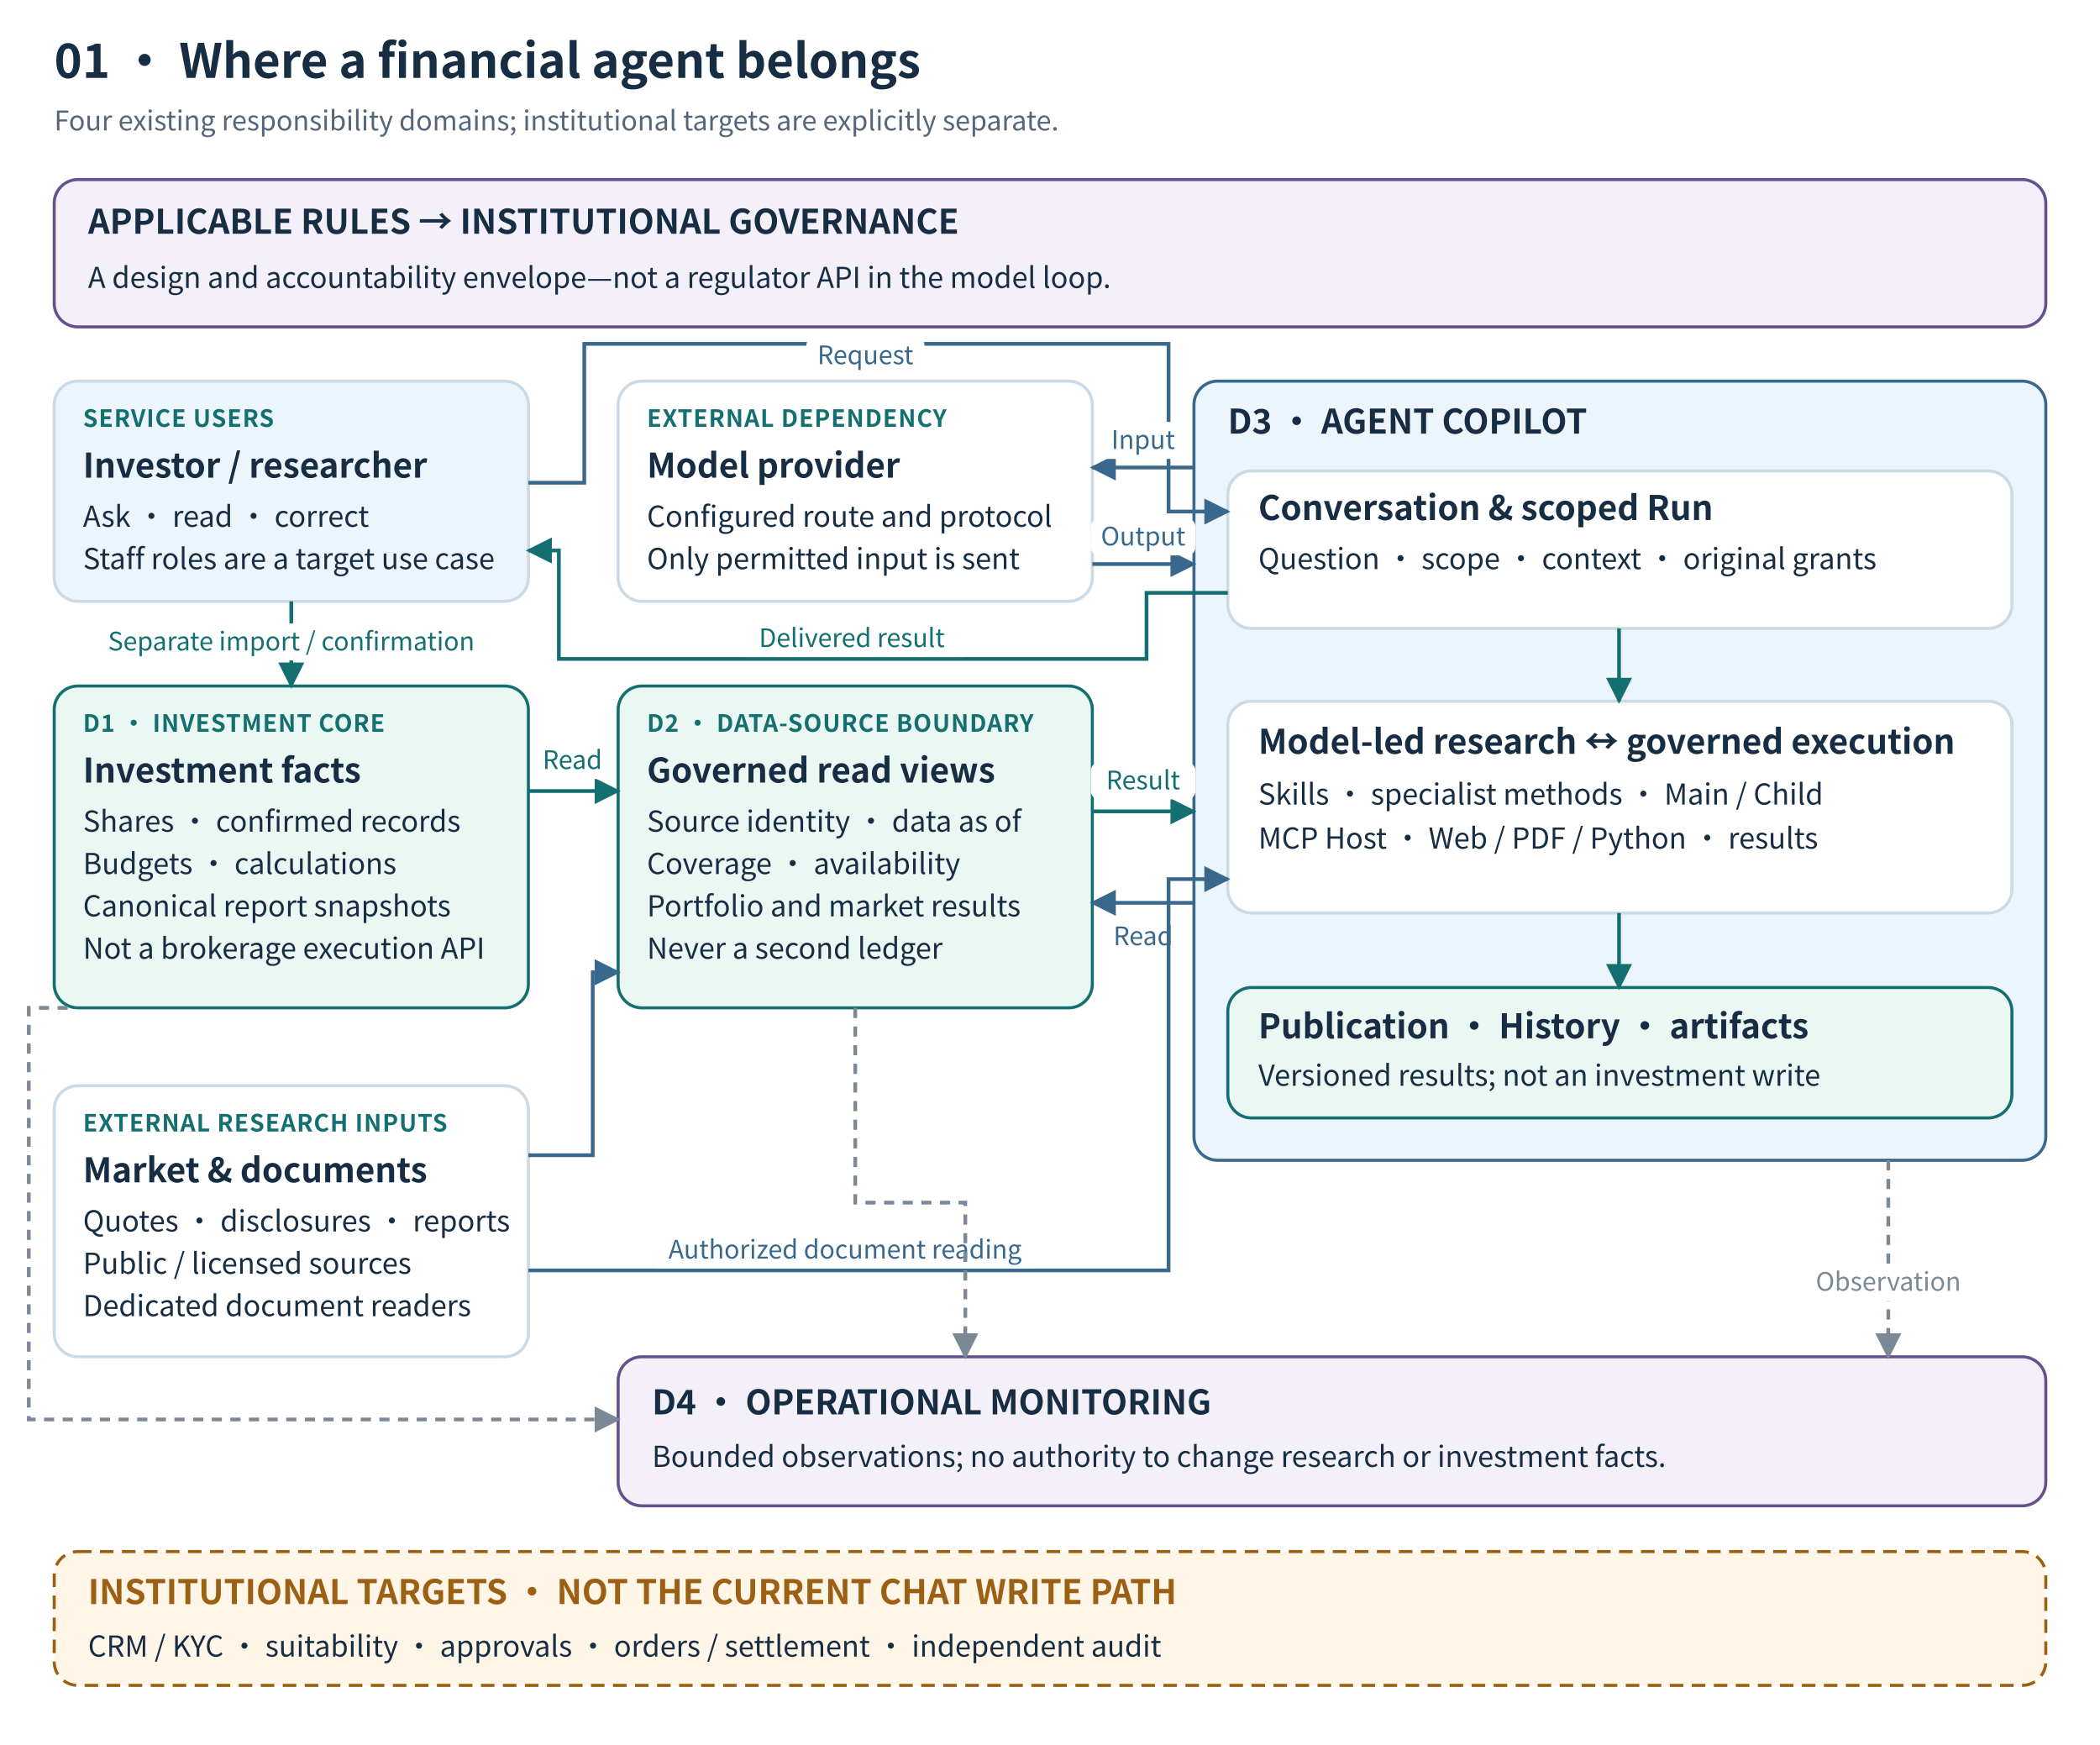
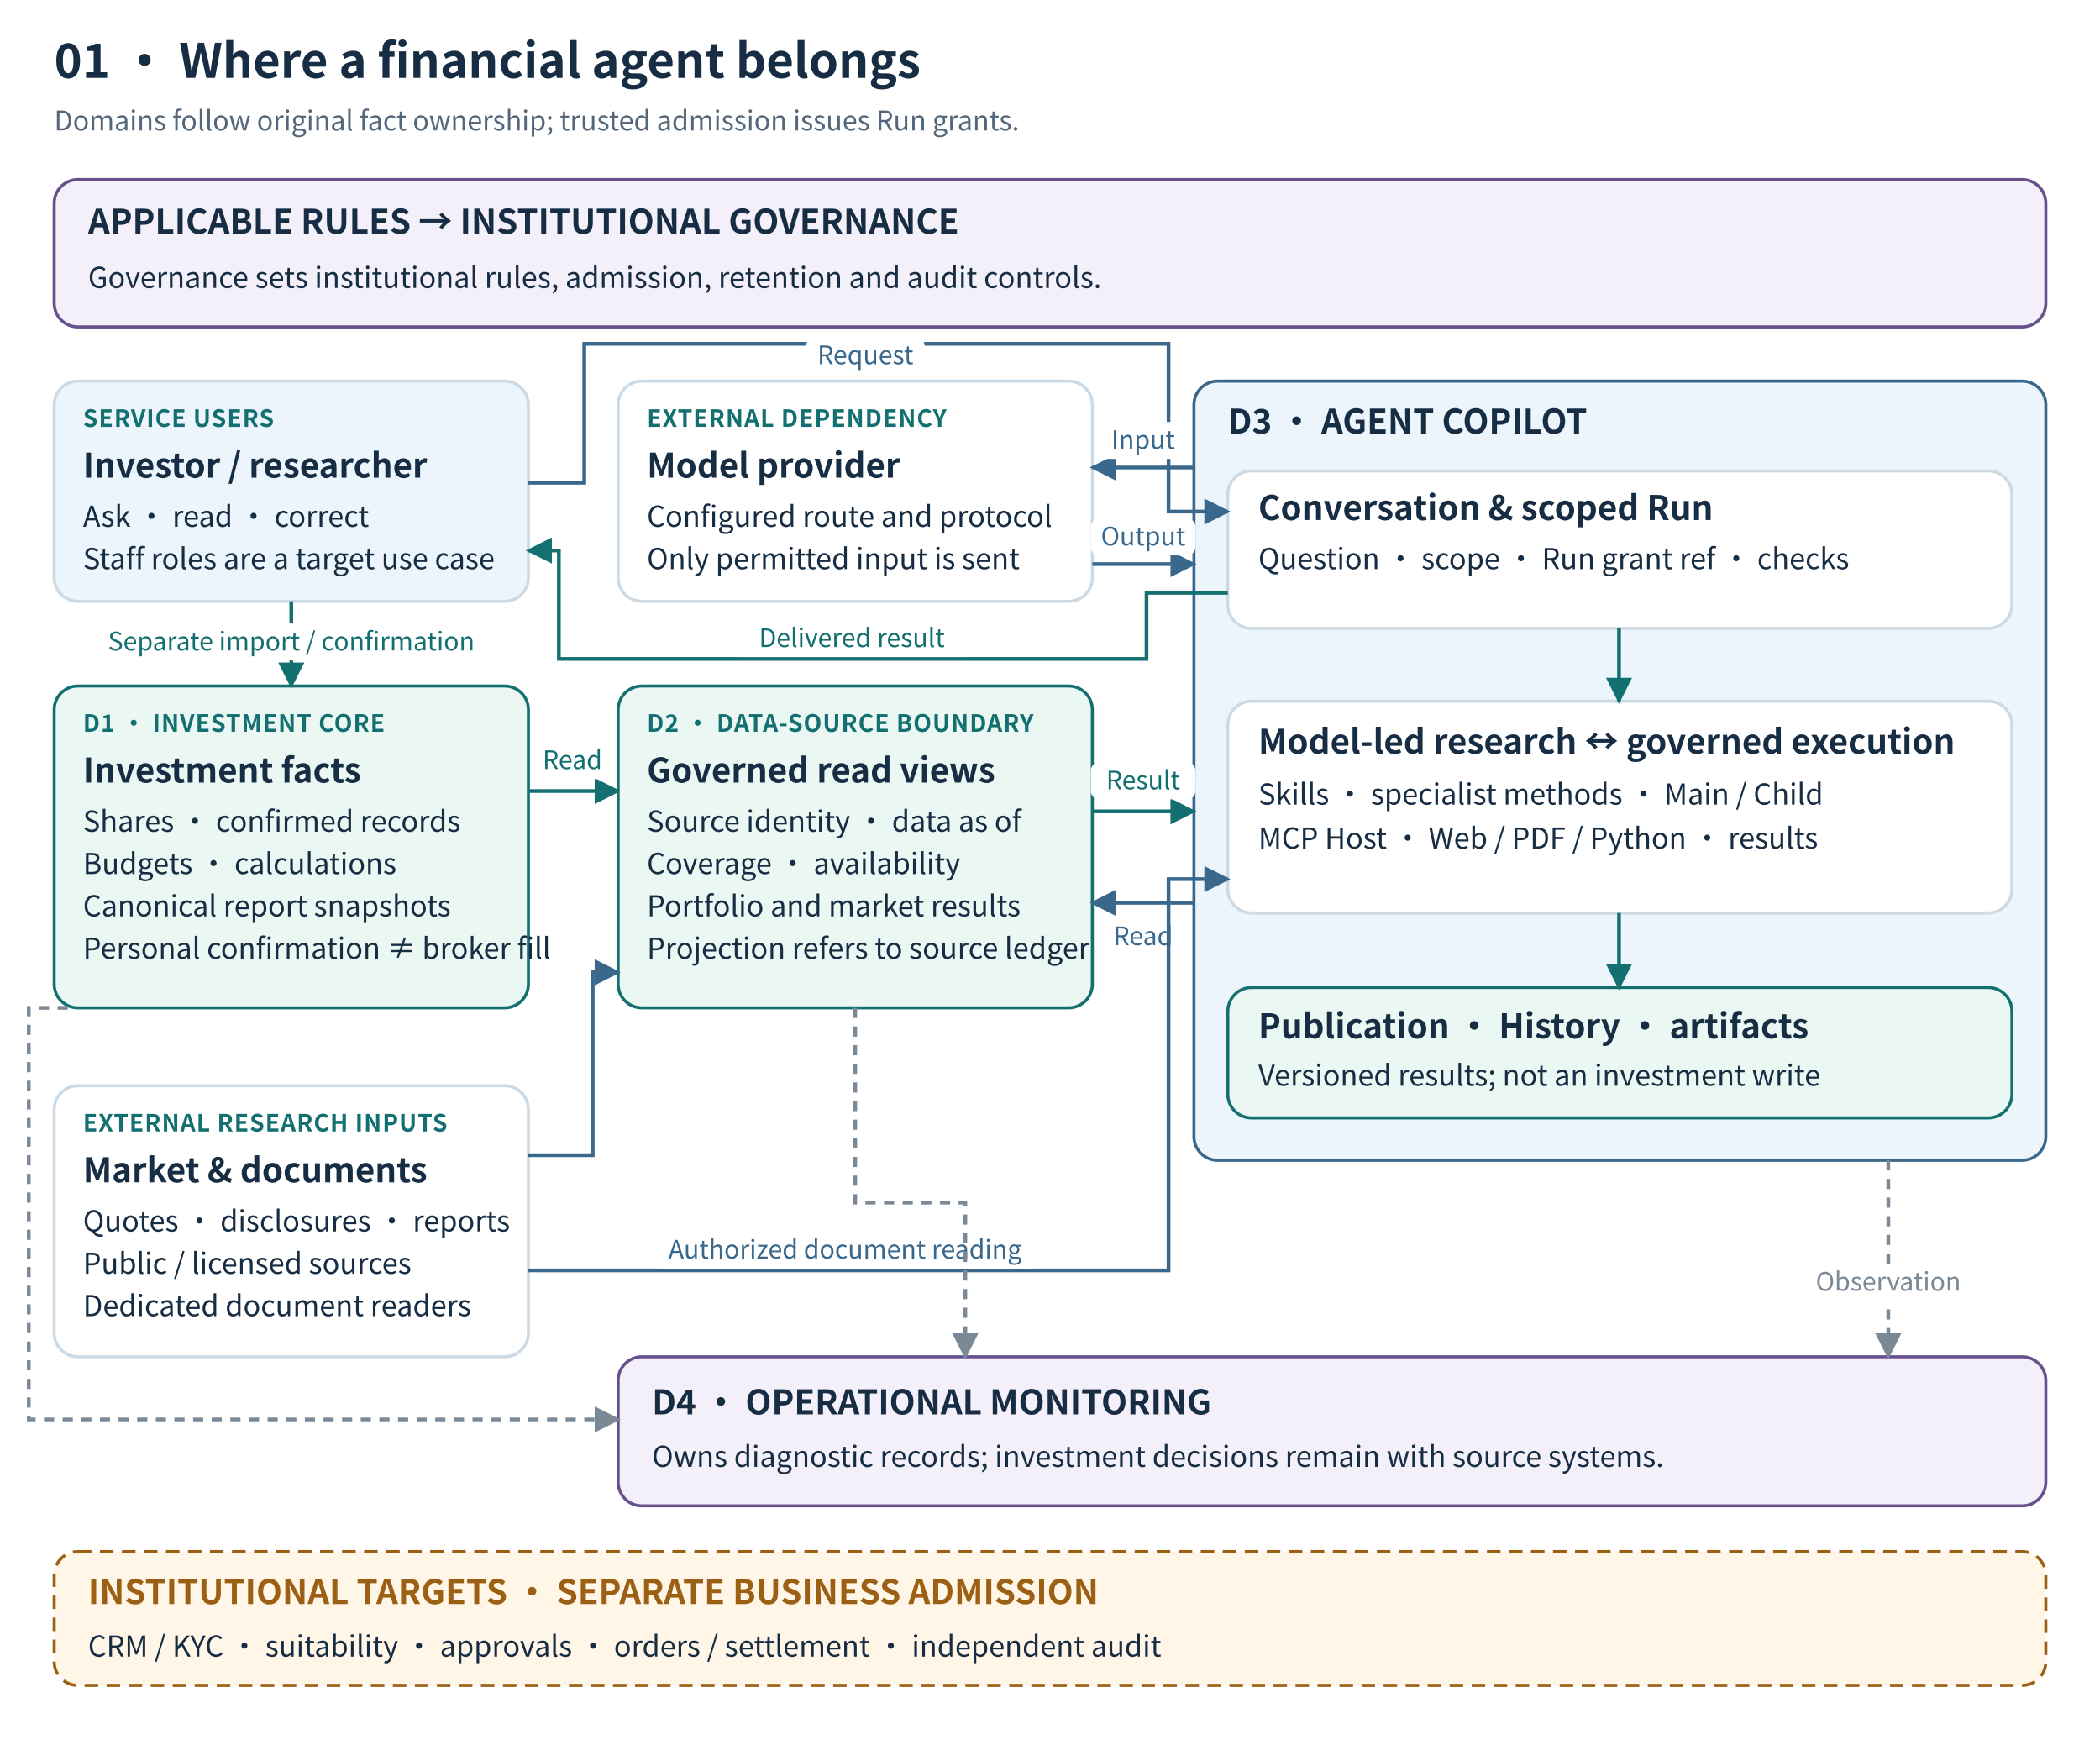
<svg xmlns="http://www.w3.org/2000/svg" width="1240" height="1030" viewBox="0 0 1240 1030" role="img" aria-labelledby="title desc" lang="en">
  <defs>
    <marker id="line" viewBox="0 0 10 10" refX="9" refY="5" markerWidth="7" markerHeight="7" orient="auto-start-reverse">
      <path d="M 0 0 L 10 5 L 0 10 z" fill="#39688C" />
    </marker>
    <marker id="teal" viewBox="0 0 10 10" refX="9" refY="5" markerWidth="7" markerHeight="7" orient="auto-start-reverse">
      <path d="M 0 0 L 10 5 L 0 10 z" fill="#136F70" />
    </marker>
    <marker id="amber" viewBox="0 0 10 10" refX="9" refY="5" markerWidth="7" markerHeight="7" orient="auto-start-reverse">
      <path d="M 0 0 L 10 5 L 0 10 z" fill="#9C6014" />
    </marker>
    <marker id="gray" viewBox="0 0 10 10" refX="9" refY="5" markerWidth="7" markerHeight="7" orient="auto-start-reverse">
      <path d="M 0 0 L 10 5 L 0 10 z" fill="#7B8997" />
    </marker>
  </defs>
  <style>text{font-family:"Noto Sans CJK SC",Arial,"Microsoft YaHei",sans-serif;fill:#172D43}.title{font-size:28px;font-weight:700}.sub{font-size:16px;fill:#53667A}.head{font-size:20px;font-weight:700}.body{font-size:17px}.small{font-size:15px;fill:#53667A}.tag{font-size:14px;font-weight:700;letter-spacing:.5px}.edge{font-size:15px;fill:#39688C;}.label{font-size:16px;font-weight:700}</style>
  <rect x="0" y="0" width="1240" height="1030" rx="0" fill="#FFFFFF" stroke="#FFFFFF" stroke-width="1.8" />
  <text x="32" y="46" class="title" text-anchor="start">01 · Where a financial agent belongs</text>
-   <text x="32" y="77" class="sub" text-anchor="start">Four existing responsibility domains; institutional targets are explicitly separate.</text>
+   <text x="32" y="77" class="sub" text-anchor="start">Domains follow original fact ownership; trusted admission issues Run grants.</text>
  <rect x="32" y="106" width="1176" height="87" rx="14" fill="#F4F0FA" stroke="#66518D" stroke-width="1.8" />
  <text x="52" y="138" class="head" text-anchor="start">APPLICABLE RULES → INSTITUTIONAL GOVERNANCE</text>
-   <text x="52" y="170" class="body" text-anchor="start">A design and accountability envelope—not a regulator API in the model loop.</text>
+   <text x="52" y="170" class="body" text-anchor="start">Governance sets institutional rules, admission, retention and audit controls.</text>
  <rect x="32" y="225" width="280" height="130" rx="14" fill="#EDF5FC" stroke="#CCDAE5" stroke-width="1.8" />
  <text x="49" y="252" class="tag" text-anchor="start" style="fill:#136F70">SERVICE USERS</text>
  <text x="49" y="282" class="head" text-anchor="start" style="font-size:20px">Investor / researcher</text>
  <text x="49" y="311" class="body" text-anchor="start" style="font-size:17px">Ask · read · correct</text>
  <text x="49" y="336" class="body" text-anchor="start" style="font-size:17px">Staff roles are a target use case</text>
  <rect x="365" y="225" width="280" height="130" rx="14" fill="#FFFFFF" stroke="#CCDAE5" stroke-width="1.8" />
  <text x="382" y="252" class="tag" text-anchor="start" style="fill:#136F70">EXTERNAL DEPENDENCY</text>
  <text x="382" y="282" class="head" text-anchor="start" style="font-size:20px">Model provider</text>
  <text x="382" y="311" class="body" text-anchor="start" style="font-size:17px">Configured route and protocol</text>
  <text x="382" y="336" class="body" text-anchor="start" style="font-size:17px">Only permitted input is sent</text>
  <rect x="705" y="225" width="503" height="460" rx="14" fill="#EDF5FC" stroke="#39688C" stroke-width="1.8" />
  <text x="725" y="256" class="head" text-anchor="start">D3 · AGENT COPILOT</text>
  <rect x="725" y="278" width="463" height="93" rx="14" fill="#FFFFFF" stroke="#CCDAE5" stroke-width="1.8" />
  <text x="743" y="307" class="head" text-anchor="start">Conversation &amp; scoped Run</text>
-   <text x="743" y="336" class="body" text-anchor="start">Question · scope · context · original grants</text>
+   <text x="743" y="336" class="body" text-anchor="start">Question · scope · Run grant ref · checks</text>
  <rect x="725" y="414" width="463" height="125" rx="14" fill="#FFFFFF" stroke="#CCDAE5" stroke-width="1.8" />
  <text x="743" y="445" class="head" text-anchor="start">Model-led research ↔ governed execution</text>
  <text x="743" y="475" class="body" text-anchor="start">Skills · specialist methods · Main / Child</text>
  <text x="743" y="501" class="body" text-anchor="start">MCP Host · Web / PDF / Python · results</text>
  <rect x="725" y="583" width="463" height="77" rx="14" fill="#EAF7F3" stroke="#136F70" stroke-width="1.8" />
  <text x="743" y="613" class="head" text-anchor="start">Publication · History · artifacts</text>
  <text x="743" y="641" class="body" text-anchor="start">Versioned results; not an investment write</text>
  <path d="M 956 371 L 956 414" fill="none" stroke="#136F70" stroke-width="2.2" marker-end="url(#teal)" />
  <path d="M 956 539 L 956 583" fill="none" stroke="#136F70" stroke-width="2.2" marker-end="url(#teal)" />
  <rect x="32" y="405" width="280" height="190" rx="14" fill="#EAF7F3" stroke="#136F70" stroke-width="1.8" />
  <text x="49" y="432" class="tag" text-anchor="start" style="fill:#136F70">D1 · INVESTMENT CORE</text>
  <text x="49" y="462" class="head" text-anchor="start" style="font-size:20px">Investment facts</text>
  <text x="49" y="491" class="body" text-anchor="start" style="font-size:17px">Shares · confirmed records</text>
  <text x="49" y="516" class="body" text-anchor="start" style="font-size:17px">Budgets · calculations</text>
  <text x="49" y="541" class="body" text-anchor="start" style="font-size:17px">Canonical report snapshots</text>
-   <text x="49" y="566" class="body" text-anchor="start" style="font-size:17px">Not a brokerage execution API</text>
+   <text x="49" y="566" class="body" text-anchor="start" style="font-size:17px">Personal confirmation ≠ broker fill</text>
  <rect x="365" y="405" width="280" height="190" rx="14" fill="#EAF7F3" stroke="#136F70" stroke-width="1.8" />
  <text x="382" y="432" class="tag" text-anchor="start" style="fill:#136F70">D2 · DATA-SOURCE BOUNDARY</text>
  <text x="382" y="462" class="head" text-anchor="start" style="font-size:20px">Governed read views</text>
  <text x="382" y="491" class="body" text-anchor="start" style="font-size:17px">Source identity · data as of</text>
  <text x="382" y="516" class="body" text-anchor="start" style="font-size:17px">Coverage · availability</text>
  <text x="382" y="541" class="body" text-anchor="start" style="font-size:17px">Portfolio and market results</text>
-   <text x="382" y="566" class="body" text-anchor="start" style="font-size:17px">Never a second ledger</text>
+   <text x="382" y="566" class="body" text-anchor="start" style="font-size:17px">Projection refers to source ledger</text>
  <rect x="32" y="641" width="280" height="160" rx="14" fill="#FFFFFF" stroke="#CCDAE5" stroke-width="1.8" />
  <text x="49" y="668" class="tag" text-anchor="start" style="fill:#136F70">EXTERNAL RESEARCH INPUTS</text>
  <text x="49" y="698" class="head" text-anchor="start" style="font-size:20px">Market &amp; documents</text>
  <text x="49" y="727" class="body" text-anchor="start" style="font-size:17px">Quotes · disclosures · reports</text>
  <text x="49" y="752" class="body" text-anchor="start" style="font-size:17px">Public / licensed sources</text>
  <text x="49" y="777" class="body" text-anchor="start" style="font-size:17px">Dedicated document readers</text>
  <path d="M 312 285 L 345 285 L 345 203 L 690 203 L 690 302 L 725 302" fill="none" stroke="#39688C" stroke-width="2.2" marker-end="url(#line)" />
  <rect x="477.0" y="200" width="68" height="20" rx="4" fill="#FFFFFF" stroke="#FFFFFF" stroke-width="1.8" />
  <text x="511" y="215" class="edge" text-anchor="middle" style="fill:#39688C">Request</text>
  <path d="M 725 350 L 677 350 L 677 389 L 330 389 L 330 325 L 312 325" fill="none" stroke="#136F70" stroke-width="2.2" marker-end="url(#teal)" />
  <rect x="433.0" y="367" width="140" height="20" rx="4" fill="#FFFFFF" stroke="#FFFFFF" stroke-width="1.8" />
  <text x="503" y="382" class="edge" text-anchor="middle" style="fill:#136F70">Delivered result</text>
  <path d="M 705 276 L 645 276" fill="none" stroke="#39688C" stroke-width="2.2" marker-end="url(#line)" />
  <rect x="649.0" y="250" width="52" height="20" rx="4" fill="#FFFFFF" stroke="#FFFFFF" stroke-width="1.8" />
  <text x="675" y="265" class="edge" text-anchor="middle" style="fill:#39688C">Input</text>
  <path d="M 645 333 L 705 333" fill="none" stroke="#39688C" stroke-width="2.2" marker-end="url(#line)" />
  <rect x="645.0" y="307" width="60" height="20" rx="4" fill="#FFFFFF" stroke="#FFFFFF" stroke-width="1.8" />
  <text x="675" y="322" class="edge" text-anchor="middle" style="fill:#39688C">Output</text>
  <path d="M 172 355 L 172 405" fill="none" stroke="#136F70" stroke-width="2.2" marker-end="url(#teal)" />
  <rect x="46.0" y="369" width="252" height="20" rx="4" fill="#FFFFFF" stroke="#FFFFFF" stroke-width="1.8" />
  <text x="172" y="384" class="edge" text-anchor="middle" style="fill:#136F70">Separate import / confirmation</text>
  <path d="M 312 467 L 365 467" fill="none" stroke="#136F70" stroke-width="2.2" marker-end="url(#teal)" />
  <rect x="316.0" y="439" width="44" height="20" rx="4" fill="#FFFFFF" stroke="#FFFFFF" stroke-width="1.8" />
  <text x="338" y="454" class="edge" text-anchor="middle" style="fill:#136F70">Read</text>
  <path d="M 645 479 L 705 479" fill="none" stroke="#136F70" stroke-width="2.2" marker-end="url(#teal)" />
  <rect x="645.0" y="451" width="60" height="20" rx="4" fill="#FFFFFF" stroke="#FFFFFF" stroke-width="1.8" />
  <text x="675" y="466" class="edge" text-anchor="middle" style="fill:#136F70">Result</text>
  <path d="M 705 533 L 645 533" fill="none" stroke="#39688C" stroke-width="2.2" marker-end="url(#line)" />
  <rect x="653.0" y="543" width="44" height="20" rx="4" fill="#FFFFFF" stroke="#FFFFFF" stroke-width="1.8" />
  <text x="675" y="558" class="edge" text-anchor="middle" style="fill:#39688C">Read</text>
  <path d="M 312 682 L 350 682 L 350 574 L 365 574" fill="none" stroke="#39688C" stroke-width="2.2" marker-end="url(#line)" />
  <path d="M 312 750 L 690 750 L 690 519 L 725 519" fill="none" stroke="#39688C" stroke-width="2.2" marker-end="url(#line)" />
  <rect x="385.0" y="728" width="228" height="20" rx="4" fill="#FFFFFF" stroke="#FFFFFF" stroke-width="1.8" />
  <text x="499" y="743" class="edge" text-anchor="middle" style="fill:#39688C">Authorized document reading</text>
  <rect x="365" y="801" width="843" height="88" rx="14" fill="#F4F0FA" stroke="#66518D" stroke-width="1.8" />
  <text x="385" y="835" class="head" text-anchor="start">D4 · OPERATIONAL MONITORING</text>
-   <text x="385" y="866" class="body" text-anchor="start">Bounded observations; no authority to change research or investment facts.</text>
+   <text x="385" y="866" class="body" text-anchor="start">Owns diagnostic records; investment decisions remain with source systems.</text>
  <path d="M 505 595 L 505 710 L 570 710 L 570 801" fill="none" stroke="#7B8997" stroke-width="2.2" stroke-dasharray="6 5" marker-end="url(#gray)" />
  <path d="M 1115 685 L 1115 801" fill="none" stroke="#7B8997" stroke-width="2.2" stroke-dasharray="6 5" marker-end="url(#gray)" />
  <rect x="1065.0" y="747" width="100" height="20" rx="4" fill="#FFFFFF" stroke="#FFFFFF" stroke-width="1.8" />
  <text x="1115" y="762" class="edge" text-anchor="middle" style="fill:#7B8997">Observation</text>
  <path d="M 40 595 L 17 595 L 17 838 L 365 838" fill="none" stroke="#7B8997" stroke-width="2.2" stroke-dasharray="6 5" marker-end="url(#gray)" />
  <rect x="32" y="916" width="1176" height="79" rx="14" fill="#FFF6E8" stroke="#9C6014" stroke-width="1.8" stroke-dasharray="8 5" />
-   <text x="52" y="947" class="head" text-anchor="start" style="fill:#9C6014">INSTITUTIONAL TARGETS · NOT THE CURRENT CHAT WRITE PATH</text>
+   <text x="52" y="947" class="head" text-anchor="start" style="fill:#9C6014">INSTITUTIONAL TARGETS · SEPARATE BUSINESS ADMISSION</text>
  <text x="52" y="978" class="body" text-anchor="start">CRM / KYC · suitability · approvals · orders / settlement · independent audit</text>
</svg>
